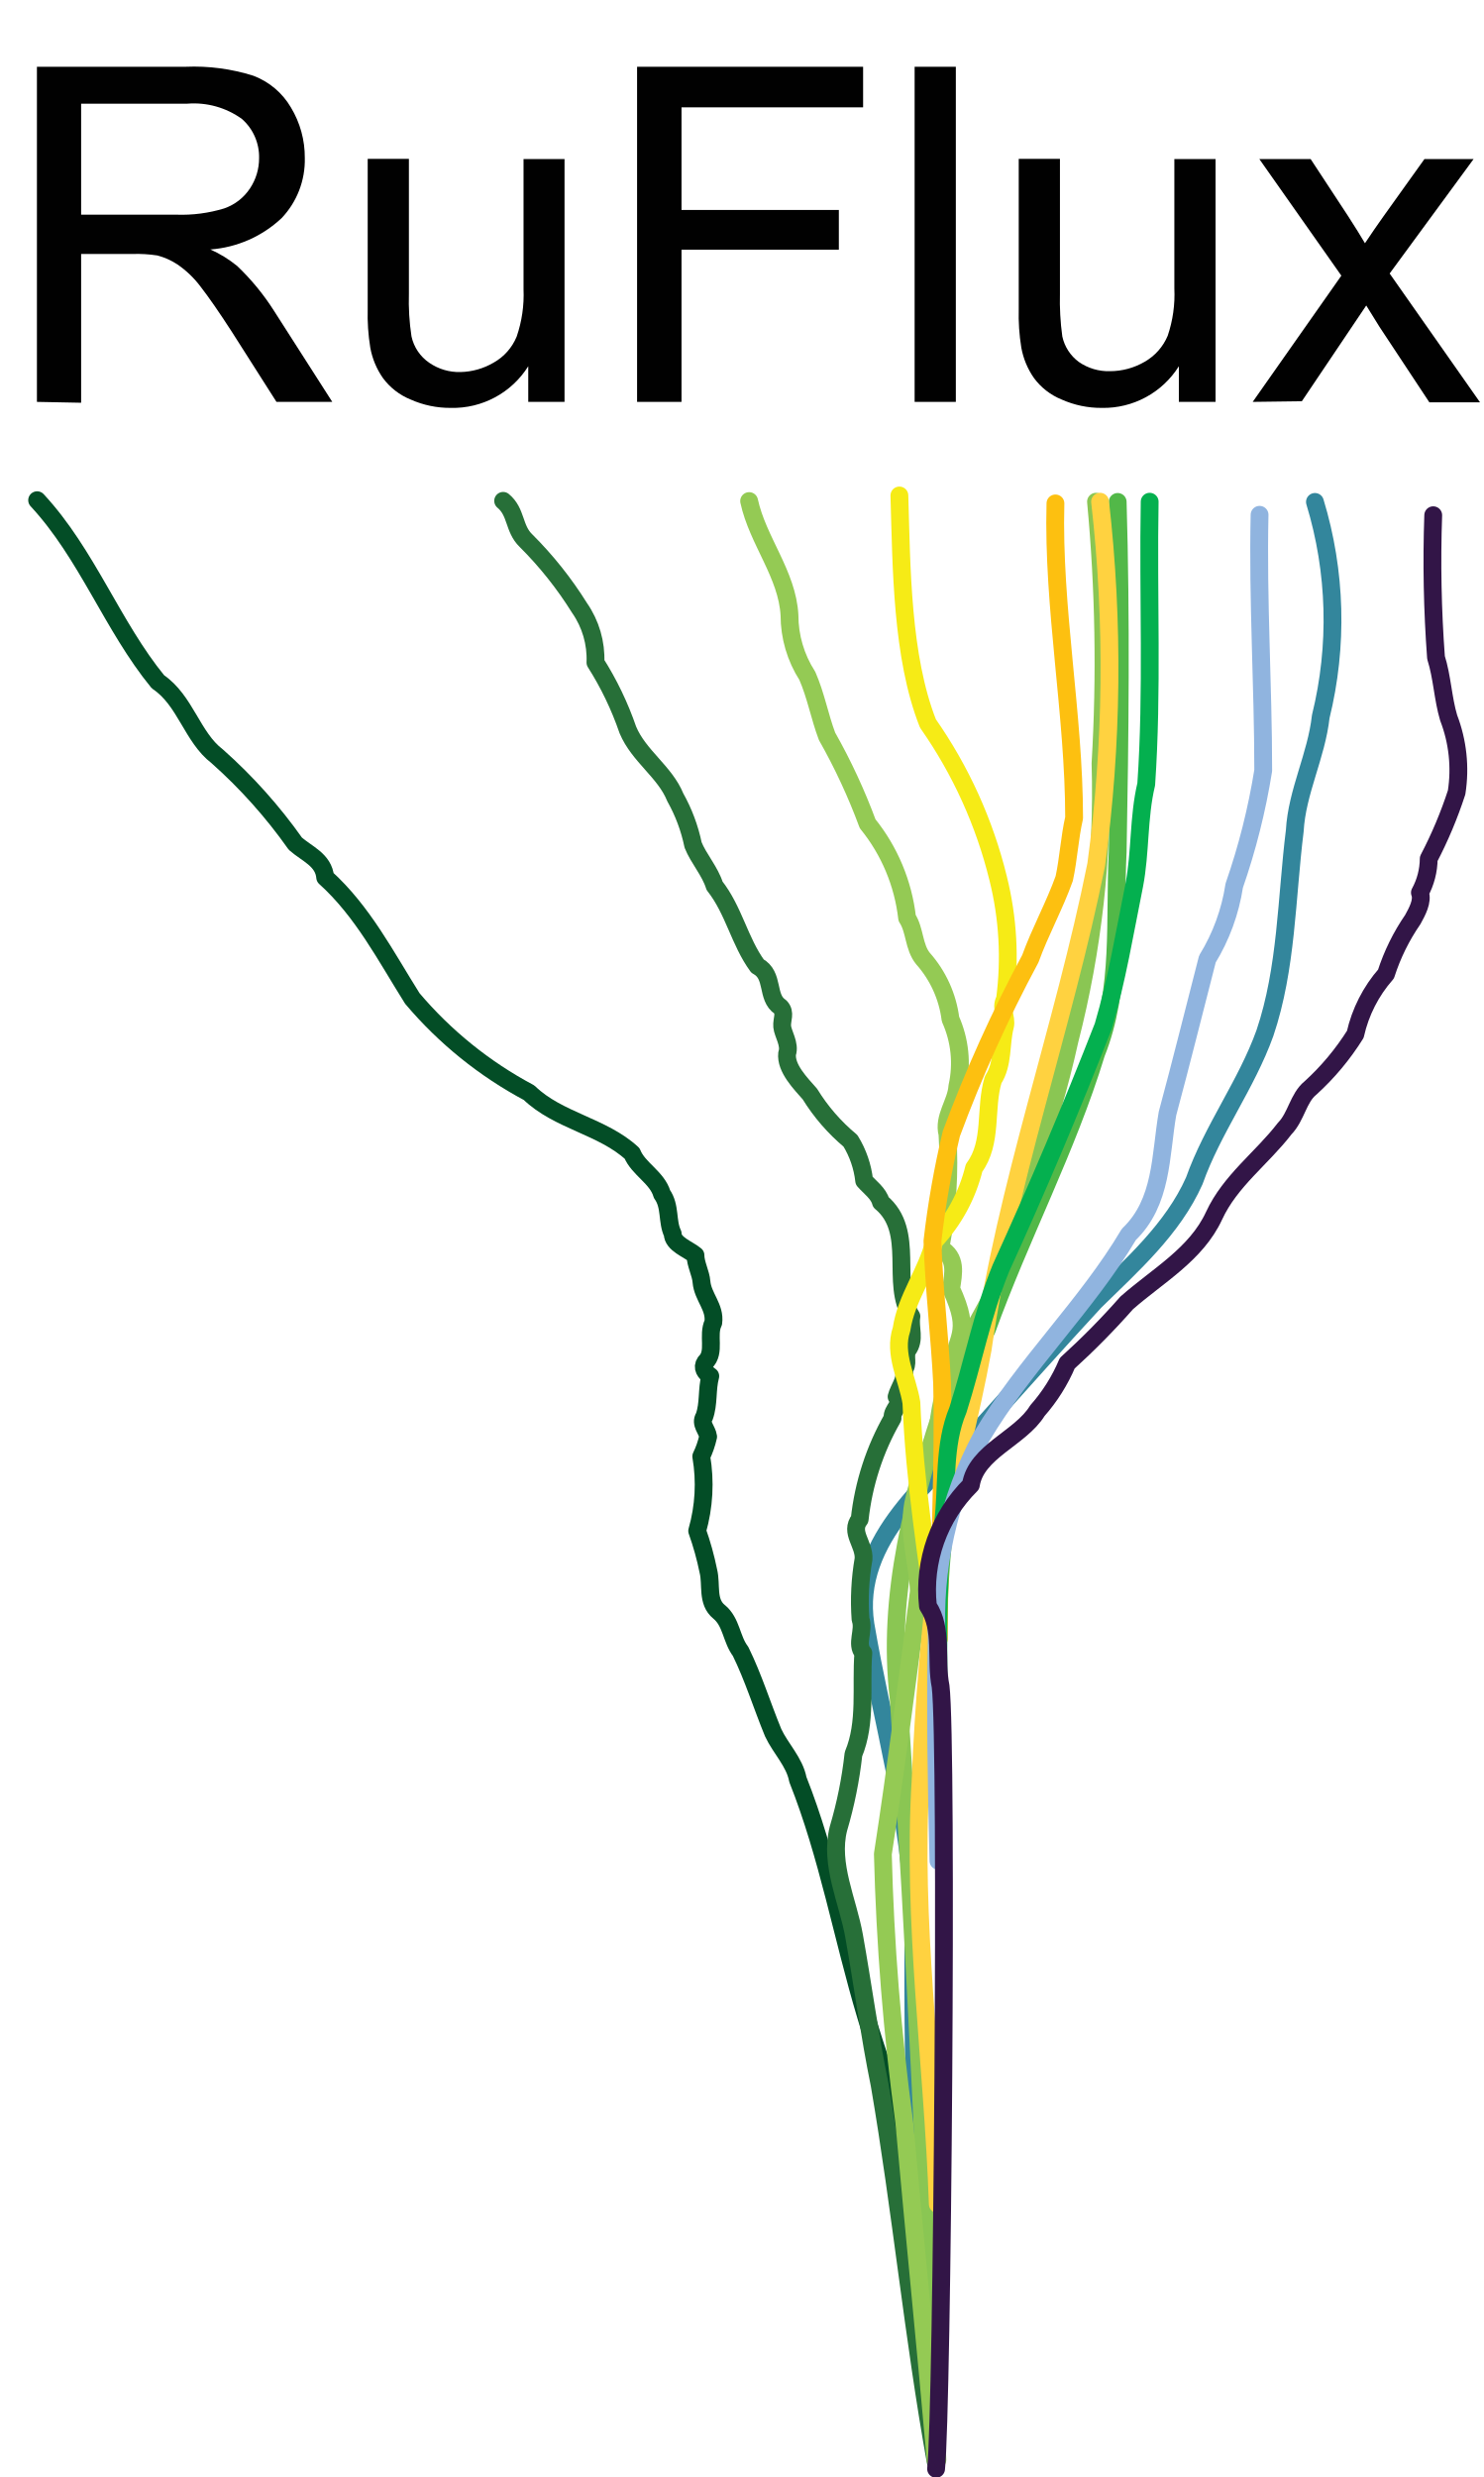
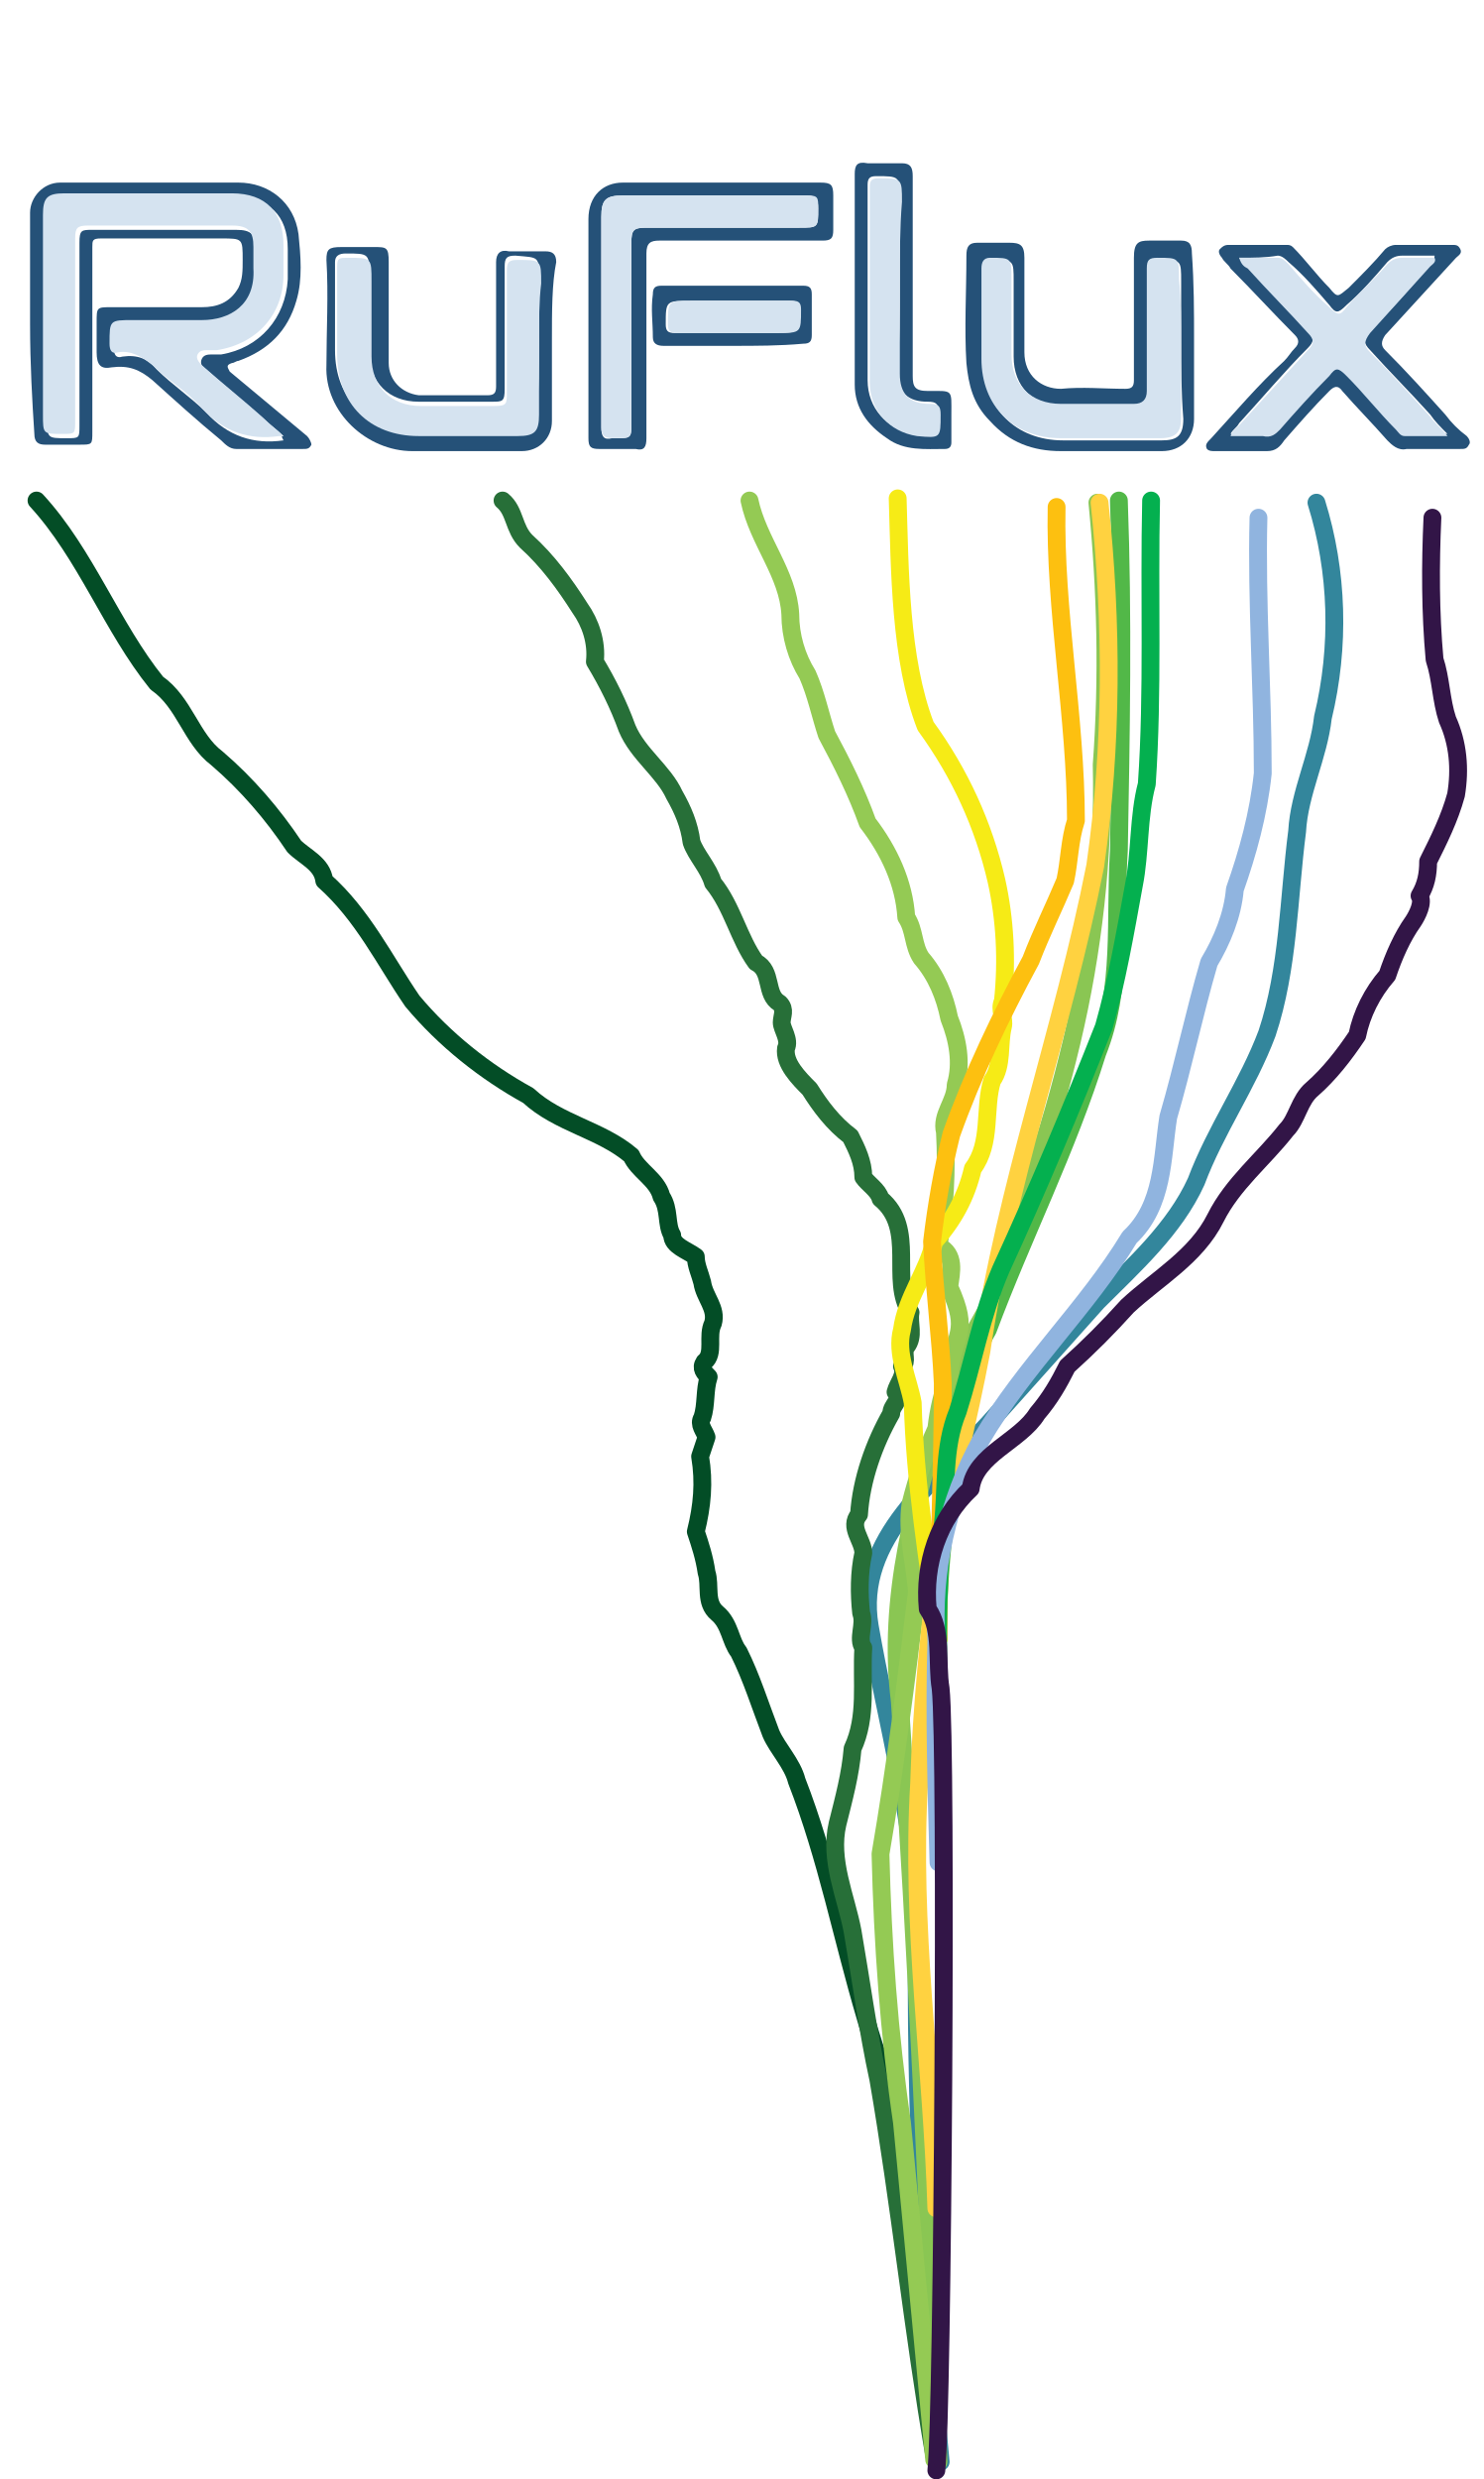
- <svg xmlns="http://www.w3.org/2000/svg" viewBox="0 0 69.11 115.38">
-   <defs>
-     <style>.f7695eb1-da02-4eab-9b8b-07ba5f5fd966{isolation:isolate;}.aec8b72e-456a-425b-a856-45bf0783a4a7{fill:#010101;}.ae2b9a78-4a60-4677-964d-e178eba0f50e,.b05904a6-ff3c-4eab-a50d-389434fb79cd,.b0b60c31-e36a-42ce-a6cd-4632e5e56725,.b56450d9-bda8-40a7-8cb6-08a9e4b1c6d3,.b73117a1-bb72-47cd-b7d9-9bd9e6041768,.b76f85fe-c3f5-4508-a5ed-48d44893a7e8,.b9685d6e-17fa-4fe1-8cee-c069db2155dd,.bf1f5160-c9a6-44f9-b4dd-0fe570e42725,.bf3014ae-df1c-4c1d-8bc4-5bcd064d7bd3,.e3f22874-1fd9-48d6-aa0a-502fb008aa91,.f2c0ad80-f770-4bd0-8f1c-2da9147b474b,.f95ce042-756b-4ea2-ab81-a534be9f06ea{fill:none;stroke-linecap:round;stroke-linejoin:round;}.bf3014ae-df1c-4c1d-8bc4-5bcd064d7bd3{stroke:#034d26;}.ae2b9a78-4a60-4677-964d-e178eba0f50e,.b05904a6-ff3c-4eab-a50d-389434fb79cd,.b0b60c31-e36a-42ce-a6cd-4632e5e56725,.b56450d9-bda8-40a7-8cb6-08a9e4b1c6d3,.b73117a1-bb72-47cd-b7d9-9bd9e6041768,.b76f85fe-c3f5-4508-a5ed-48d44893a7e8,.bf1f5160-c9a6-44f9-b4dd-0fe570e42725,.bf3014ae-df1c-4c1d-8bc4-5bcd064d7bd3,.e3f22874-1fd9-48d6-aa0a-502fb008aa91,.f2c0ad80-f770-4bd0-8f1c-2da9147b474b,.f95ce042-756b-4ea2-ab81-a534be9f06ea{stroke-width:0.83px;}.b73117a1-bb72-47cd-b7d9-9bd9e6041768{stroke:#33869c;}.f95ce042-756b-4ea2-ab81-a534be9f06ea{stroke:#8ac653;}.b9685d6e-17fa-4fe1-8cee-c069db2155dd{stroke:#276f38;stroke-width:0.83px;}.e3f22874-1fd9-48d6-aa0a-502fb008aa91{stroke:#94ca54;}.ae2b9a78-4a60-4677-964d-e178eba0f50e{stroke:#f6eb16;}.b05904a6-ff3c-4eab-a50d-389434fb79cd{stroke:#52b848;}.b76f85fe-c3f5-4508-a5ed-48d44893a7e8{stroke:#fdc010;}.b56450d9-bda8-40a7-8cb6-08a9e4b1c6d3{stroke:#ffd240;}.f2c0ad80-f770-4bd0-8f1c-2da9147b474b{stroke:#04b04f;}.bf1f5160-c9a6-44f9-b4dd-0fe570e42725{stroke:#90b4df;}.b0b60c31-e36a-42ce-a6cd-4632e5e56725{stroke:#321547;}</style>
-   </defs>
-   <g id="ffa58c9c-9035-41d4-9b17-27becccab57e" data-name="Layer 1">
-     <g class="f7695eb1-da02-4eab-9b8b-07ba5f5fd966">
-       <path class="aec8b72e-456a-425b-a856-45bf0783a4a7" d="M1.72,18.72V3.11H8.64a9.19,9.19,0,0,1,3.17.42A3.43,3.43,0,0,1,13.55,5a4.48,4.48,0,0,1,.65,2.36,3.93,3.93,0,0,1-1.08,2.8A5.43,5.43,0,0,1,9.8,11.62a5.57,5.57,0,0,1,1.25.77,11.11,11.11,0,0,1,1.71,2.08l2.72,4.25h-2.6l-2.07-3.25c-.6-.93-1.1-1.65-1.49-2.15a4.59,4.59,0,0,0-1.05-1,3.13,3.13,0,0,0-.94-.42,6.34,6.34,0,0,0-1.15-.07H3.78v6.93ZM3.78,10H8.22a6.81,6.81,0,0,0,2.22-.29,2.36,2.36,0,0,0,1.21-.94,2.52,2.52,0,0,0,.42-1.4,2.36,2.36,0,0,0-.8-1.83,3.83,3.83,0,0,0-2.55-.71H3.78Z" />
-       <path class="aec8b72e-456a-425b-a856-45bf0783a4a7" d="M24.61,18.72V17.06A4.14,4.14,0,0,1,21,19a4.51,4.51,0,0,1-1.87-.39,3,3,0,0,1-1.29-1,3.58,3.58,0,0,1-.59-1.42,9.52,9.52,0,0,1-.12-1.79v-7h1.92v6.27a11,11,0,0,0,.12,2A2,2,0,0,0,20,16.9a2.44,2.44,0,0,0,1.45.43A3.18,3.18,0,0,0,23,16.89a2.46,2.46,0,0,0,1.07-1.21,6,6,0,0,0,.32-2.21V7.41h1.91V18.72Z" />
-       <path class="aec8b72e-456a-425b-a856-45bf0783a4a7" d="M29.68,18.72V3.11H40.21V5H31.75V9.78h7.33v1.85H31.75v7.09Z" />
-       <path class="aec8b72e-456a-425b-a856-45bf0783a4a7" d="M42.61,18.72V3.11h1.92V18.72Z" />
-       <path class="aec8b72e-456a-425b-a856-45bf0783a4a7" d="M54.92,18.72V17.06A4.14,4.14,0,0,1,51.33,19a4.51,4.51,0,0,1-1.87-.39,3,3,0,0,1-1.29-1,3.58,3.58,0,0,1-.59-1.42,9.52,9.52,0,0,1-.12-1.79v-7h1.92v6.27a12.31,12.31,0,0,0,.11,2,2,2,0,0,0,.77,1.19,2.42,2.42,0,0,0,1.45.43,3.21,3.21,0,0,0,1.62-.44,2.51,2.51,0,0,0,1.07-1.21,6,6,0,0,0,.31-2.21V7.41h1.92V18.72Z" />
-       <path class="aec8b72e-456a-425b-a856-45bf0783a4a7" d="M58.36,18.72l4.13-5.88L58.67,7.41h2.39l1.74,2.65c.33.51.59.93.79,1.27.31-.47.6-.88.86-1.25l1.91-2.67h2.29l-3.91,5.33,4.21,6H66.59l-2.32-3.51-.62-1-3,4.46Z" />
+ <svg xmlns="http://www.w3.org/2000/svg" version="1.1" id="Layer_1" x="0px" y="0px" viewBox="0 0 69.1 115.4" style="enable-background:new 0 0 69.1 115.4;" xml:space="preserve">
+   <style type="text/css">
+ 	.st0{display:none;}
+ 	.st1{display:inline;}
+ 	.st2{fill:#010101;}
+ 	.st3{fill:none;stroke:#034D26;stroke-width:0.83;stroke-linecap:round;stroke-linejoin:round;}
+ 	.st4{fill:none;stroke:#33869C;stroke-width:0.83;stroke-linecap:round;stroke-linejoin:round;}
+ 	.st5{fill:none;stroke:#8AC653;stroke-width:0.83;stroke-linecap:round;stroke-linejoin:round;}
+ 	.st6{fill:none;stroke:#276F38;stroke-width:0.83;stroke-linecap:round;stroke-linejoin:round;}
+ 	.st7{fill:none;stroke:#94CA54;stroke-width:0.83;stroke-linecap:round;stroke-linejoin:round;}
+ 	.st8{fill:none;stroke:#F6EB16;stroke-width:0.83;stroke-linecap:round;stroke-linejoin:round;}
+ 	.st9{fill:none;stroke:#52B848;stroke-width:0.83;stroke-linecap:round;stroke-linejoin:round;}
+ 	.st10{fill:none;stroke:#FDC010;stroke-width:0.83;stroke-linecap:round;stroke-linejoin:round;}
+ 	.st11{fill:none;stroke:#FFD240;stroke-width:0.83;stroke-linecap:round;stroke-linejoin:round;}
+ 	.st12{fill:none;stroke:#04B04F;stroke-width:0.83;stroke-linecap:round;stroke-linejoin:round;}
+ 	.st13{fill:none;stroke:#90B4DF;stroke-width:0.83;stroke-linecap:round;stroke-linejoin:round;}
+ 	.st14{fill:none;stroke:#321547;stroke-width:0.83;stroke-linecap:round;stroke-linejoin:round;}
+ 	.st15{fill:#255178;}
+ 	.st16{fill:#D5E3F0;}
+ </style>
+   <g id="ffa58c9c-9035-41d4-9b17-27becccab57e" class="st0">
+     <g class="st1">
+       <path class="st2" d="M1.7,18.7V3.1h6.9c1.1,0,2.1,0.1,3.2,0.4c0.7,0.3,1.3,0.8,1.7,1.5c0.4,0.7,0.7,1.5,0.6,2.4c0,1-0.4,2-1.1,2.8    c-0.9,0.9-2.1,1.4-3.3,1.5c0.4,0.2,0.9,0.5,1.2,0.8c0.7,0.6,1.2,1.3,1.7,2.1l2.7,4.2h-2.6l-2.1-3.2c-0.6-0.9-1.1-1.6-1.5-2.1    c-0.3-0.4-0.6-0.7-1.1-1C8,12.1,7.7,12,7.3,11.9c-0.4-0.1-0.8-0.1-1.2-0.1H3.8v6.9L1.7,18.7z M3.8,10h4.4c0.8,0,1.5-0.1,2.2-0.3    c0.5-0.2,0.9-0.5,1.2-0.9c0.3-0.4,0.4-0.9,0.4-1.4c0-0.7-0.3-1.4-0.8-1.8C10.5,5,9.6,4.8,8.7,4.8H3.8V10z" />
+       <path class="st2" d="M24.6,18.7v-1.7c-0.8,1.2-2.1,2-3.6,1.9c-0.6,0-1.3-0.1-1.9-0.4c-0.5-0.2-1-0.6-1.3-1    c-0.3-0.4-0.5-0.9-0.6-1.4c-0.1-0.6-0.1-1.2-0.1-1.8v-7H19v6.3c0,0.7,0,1.3,0.1,2c0.1,0.5,0.4,0.9,0.8,1.2    c0.4,0.3,0.9,0.4,1.5,0.4c0.5,0,1.1-0.2,1.5-0.4c0.5-0.3,0.9-0.7,1.1-1.2c0.2-0.7,0.4-1.5,0.3-2.2V7.4h1.9v11.3H24.6z" />
+       <path class="st2" d="M29.7,18.7V3.1h10.5V5h-8.5v4.8h7.3v1.9h-7.3v7.1L29.7,18.7z" />
+       <path class="st2" d="M42.6,18.7V3.1h1.9v15.6H42.6z" />
+       <path class="st2" d="M54.9,18.7v-1.7c-0.8,1.2-2.1,2-3.6,1.9c-0.6,0-1.3-0.1-1.9-0.4c-0.5-0.2-1-0.6-1.3-1    c-0.3-0.4-0.5-0.9-0.6-1.4c-0.1-0.6-0.1-1.2-0.1-1.8v-7h1.9v6.3c0,0.7,0,1.3,0.1,2c0.1,0.5,0.4,0.9,0.8,1.2    c0.4,0.3,0.9,0.4,1.5,0.4c0.6,0,1.1-0.2,1.6-0.4c0.5-0.3,0.9-0.7,1.1-1.2c0.2-0.7,0.3-1.5,0.3-2.2v-6h1.9v11.3H54.9z" />
+       <path class="st2" d="M58.4,18.7l4.1-5.9l-3.8-5.4h2.4l1.7,2.6c0.3,0.5,0.6,0.9,0.8,1.3c0.3-0.5,0.6-0.9,0.9-1.2l1.9-2.7h2.3    l-3.9,5.3l4.2,6h-2.4l-2.3-3.5l-0.6-1l-3,4.5L58.4,18.7z" />
    </g>
  </g>
-   <g id="ef67171f-5f17-4528-b1bf-71d388a38af0" data-name="graphs">
-     <path id="ebebd35e-b94d-4981-8099-6e187417f91f" data-name="path6498" class="bf3014ae-df1c-4c1d-8bc4-5bcd064d7bd3" d="M1.73,23.3c2.33,2.51,3.5,5.86,5.63,8.46,1.28.86,1.59,2.58,2.76,3.47a23.78,23.78,0,0,1,3.64,4.07c.53.47,1.32.75,1.39,1.57,1.75,1.58,2.82,3.67,4.06,5.64a18.53,18.53,0,0,0,5.44,4.39c1.35,1.31,3.43,1.56,4.8,2.83.28.71,1.17,1.12,1.39,1.89.41.57.22,1.27.5,1.85,0,.48.73.72,1.06,1,0,.4.25.84.28,1.24.06.7.65,1.18.55,1.9-.29.58.12,1.38-.37,1.84-.18.26,0,.49.23.65-.17.64-.06,1.28-.28,1.89-.21.33.14.61.18.93a4.18,4.18,0,0,1-.32.92,7.82,7.82,0,0,1-.19,3.47A13.64,13.64,0,0,1,33,73.18c.16.64-.08,1.43.5,1.9s.57,1.28,1,1.84c.6,1.22,1,2.53,1.52,3.79.34.73,1,1.37,1.15,2.18,1.41,3.55,2.07,7.33,3.17,11,.53,1.78,1.16,3.55,1.75,5.31a19.09,19.09,0,0,0,1.42,4.39" />
-     <path id="f06a5b4d-3a17-4ddd-a0e3-d0a5b57bde72" data-name="path6558" class="b73117a1-bb72-47cd-b7d9-9bd9e6041768" d="M61.26,23.38a18.84,18.84,0,0,1,.27,10c-.2,1.82-1.11,3.5-1.21,5.32-.39,3.13-.37,6.4-1.39,9.42-.86,2.4-2.44,4.48-3.29,6.88-1,2.25-2.91,3.93-4.63,5.62-1.73,1.87-3.43,3.78-5.14,5.68-2.42,2.62-6.17,5.35-5.55,9.37.78,4.59,2.13,9.13,2.24,13.81a233,233,0,0,0,1.08,25.08" />
-     <path id="b11b62eb-aa19-4fad-909f-e3a3b57225dd" data-name="path6544" class="f95ce042-756b-4ea2-ab81-a534be9f06ea" d="M51.06,23.37a80,80,0,0,1,.21,12.19,46.35,46.35,0,0,1-1.44,12.89A47.36,47.36,0,0,1,48,54.68a2.76,2.76,0,0,0-.56,1.89c.09.56-.27,1-.18,1.57-.87,2.37-2.56,4.4-3.15,6.88-1.52,4.57-2.82,9.27-2.24,14.13.79,11.8,1.29,23.62,1.8,35.43" />
-     <path id="a3a5d6af-4250-43c6-8e92-56747bb1fba2" data-name="path6510" class="b9685d6e-17fa-4fe1-8cee-c069db2155dd" d="M23.44,23.33c.63.52.48,1.29,1.06,1.85A17.45,17.45,0,0,1,27,28.32a4.14,4.14,0,0,1,.74,2.54A14.86,14.86,0,0,1,29.25,34c.51,1.22,1.73,1.95,2.21,3.14a7.74,7.74,0,0,1,.83,2.22c.25.63.79,1.22,1,1.9.9,1.14,1.16,2.59,2,3.74.8.42.39,1.46,1.06,1.9.27.28.06.59.09.92s.38.83.23,1.25c-.08.69.64,1.41,1.06,1.89a8.94,8.94,0,0,0,1.89,2.18A4.49,4.49,0,0,1,40.26,55c.25.29.68.59.78,1,1.65,1.37.41,3.79,1.42,5.32-.09.55.2,1.07-.18,1.57-.16.3.08.66-.19.92.17.4-.22.85-.32,1.25.3.37-.23.58-.19,1a12.1,12.1,0,0,0-1.53,4.71c-.48.6.23,1.16.18,1.85a11.5,11.5,0,0,0-.14,2.81c.19.51-.24,1.16.13,1.57-.12,1.55.16,3.23-.46,4.71a19.76,19.76,0,0,1-.7,3.47c-.42,1.66.44,3.36.73,5,.41,2.29.72,4.63,1.19,6.93,1,5.83,1.56,11.72,2.61,17.55" />
-     <path id="efb2d192-2e04-49e2-ae6c-7852e60a7856" data-name="path6522" class="e3f22874-1fd9-48d6-aa0a-502fb008aa91" d="M34.9,23.34c.4,1.85,1.78,3.41,1.88,5.32a5.22,5.22,0,0,0,.83,2.82c.4.91.57,1.89.92,2.82a27.82,27.82,0,0,1,1.89,4.07,8.5,8.5,0,0,1,1.84,4.39c.37.56.3,1.35.74,1.89a5.23,5.23,0,0,1,1.28,2.82,5,5,0,0,1,.32,3.14c-.05.76-.67,1.43-.46,2.22a21.42,21.42,0,0,1-.33,5.31c.78.44.61,1.16.5,1.89,1,2.17.2,2.14-.05,4.07a8.19,8.19,0,0,0-.56,2.49,16.57,16.57,0,0,0-1.16,3.46c-.25,1.36.21,2.72.27,4.07-.53,4.06-1.05,8.14-1.68,12.24a114.46,114.46,0,0,0,1,12.52c.47,5.23,1,10.46,1.46,15.7" />
-     <path id="fd5141d5-8eb8-4efd-a945-566c726d5a91" data-name="path6524" class="ae2b9a78-4a60-4677-964d-e178eba0f50e" d="M43.69,76.34c-.48-3.66-1.09-7.33-1.23-11-.18-1.13-.85-2.27-.46-3.42.22-1.48,1.18-2.65,1.53-4.11a7.59,7.59,0,0,0,1.85-3.41c.88-1.18.48-2.77.89-4.11.48-.72.34-1.7.55-2.49.1-.41-.24-.83,0-1.25a15.1,15.1,0,0,0-.32-5.64,21.49,21.49,0,0,0-3.27-7.21C42,30.59,42,26.41,41.9,23.08" />
-     <path id="e356a478-4680-47e6-ba4b-74f68f7f3b13" data-name="path6526" class="b05904a6-ff3c-4eab-a50d-389434fb79cd" d="M43.74,74.77A44.76,44.76,0,0,1,44.9,66c.5-1.33.35-2.81,1.07-4.06,1.57-4.35,3.74-8.43,5.1-12.88,1.2-3,.84-6.22,1-9.38.1-5.38.16-10.89,0-16.3" />
-     <path id="b8de7901-b167-402b-94ad-4839c645e8e2" data-name="path6528" class="b76f85fe-c3f5-4508-a5ed-48d44893a7e8" d="M43.74,76.34c0-4,.24-8,.15-11.92-.11-2.2-.38-4.4-.45-6.61a41.85,41.85,0,0,1,.88-5A64.55,64.55,0,0,1,48,44.66c.46-1.27,1.13-2.48,1.58-3.74.2-.92.25-1.91.46-2.82,0-4.82-1-9.79-.87-14.65" />
-     <path id="f99d4fd5-b779-4d06-97ad-763a706ae91a" data-name="path6532" class="b56450d9-bda8-40a7-8cb6-08a9e4b1c6d3" d="M51.25,23.37a68.24,68.24,0,0,1-.18,16.9c-1.53,7.61-4.22,15-5.29,22.58-.57,3.16-1.43,6.22-2,9.38-.43,3.54-.75,7.1-.89,10.67-.4,6.59.57,13.18.8,19.77" />
-     <path id="b0662cd2-dd6a-4801-8c67-340981e6d3e3" data-name="path6546" class="f2c0ad80-f770-4bd0-8f1c-2da9147b474b" d="M43.73,80.4c0-3.13-.09-6.29.2-9.42.22-1.76,0-3.64.7-5.31.7-2.2,1.13-4.47,2-6.6,1.69-3.7,3.29-7.48,4.77-11.27.63-2.13,1-4.38,1.44-6.56.3-1.55.19-3.16.56-4.71.3-4.35.08-8.78.16-13.16" />
-     <path id="fc8e745e-0043-4f08-b4f0-3365b5d4d381" data-name="path6560" class="bf1f5160-c9a6-44f9-b4dd-0fe570e42725" d="M43.72,86.68c-.09-3.45-.15-6.9-.08-10.34a18,18,0,0,1,2.09-9.42c2-3.37,4.89-6.1,6.86-9.42,1.57-1.51,1.46-3.65,1.8-5.63.65-2.41,1.24-4.8,1.86-7.2a9.17,9.17,0,0,0,1.25-3.42,31.39,31.39,0,0,0,1.35-5.36c0-4-.26-7.93-.17-11.91" />
-     <path id="aaf7703d-1963-4c8c-b31e-4ac7c842c6c9" data-name="path6564" class="b0b60c31-e36a-42ce-a6cd-4632e5e56725" d="M43.61,115c.29-2.73.54-33.73.21-36.45-.25-1.23.13-2.67-.59-3.74a6.9,6.9,0,0,1,2-5.64c.24-1.56,2.31-2.17,3.1-3.46a8.08,8.08,0,0,0,1.39-2.21,35,35,0,0,0,2.77-2.81c1.43-1.26,3.24-2.26,4.07-4.06.75-1.63,2.24-2.69,3.29-4.06.54-.55.63-1.43,1.2-1.89a11.92,11.92,0,0,0,2.09-2.5,6.38,6.38,0,0,1,1.43-2.81,9.69,9.69,0,0,1,1.25-2.54c.19-.35.48-.86.33-1.25A3.36,3.36,0,0,0,66.56,40a20,20,0,0,0,1.3-3.09,6.76,6.76,0,0,0-.37-3.47c-.27-.9-.3-1.9-.59-2.81A60.56,60.56,0,0,1,66.77,24" />
+   <g id="ef67171f-5f17-4528-b1bf-71d388a38af0">
+     <path id="ebebd35e-b94d-4981-8099-6e187417f91f" class="st3" d="M1.7,23.3c2.3,2.5,3.5,5.9,5.6,8.5c1.3,0.9,1.6,2.6,2.8,3.5   c1.4,1.2,2.6,2.6,3.6,4.1c0.5,0.5,1.3,0.8,1.4,1.6c1.8,1.6,2.8,3.7,4.1,5.6c1.5,1.8,3.4,3.3,5.4,4.4c1.4,1.3,3.4,1.6,4.8,2.8   c0.3,0.7,1.2,1.1,1.4,1.9c0.4,0.6,0.2,1.3,0.5,1.8c0,0.5,0.7,0.7,1.1,1c0,0.4,0.2,0.8,0.3,1.2c0.1,0.7,0.7,1.2,0.5,1.9   c-0.3,0.6,0.1,1.4-0.4,1.8c-0.2,0.3,0,0.5,0.2,0.7c-0.2,0.6-0.1,1.3-0.3,1.9c-0.2,0.3,0.1,0.6,0.2,0.9c-0.1,0.3-0.2,0.6-0.3,0.9   c0.2,1.2,0.1,2.3-0.2,3.5c0.2,0.6,0.4,1.2,0.5,1.9c0.2,0.6-0.1,1.4,0.5,1.9s0.6,1.3,1,1.8c0.6,1.2,1,2.5,1.5,3.8   c0.3,0.7,1,1.4,1.2,2.2c1.4,3.6,2.1,7.3,3.2,11c0.5,1.8,1.2,3.6,1.8,5.3c0.3,1.5,0.8,3,1.4,4.4" />
+     <path id="f06a5b4d-3a17-4ddd-a0e3-d0a5b57bde72" class="st4" d="M61.3,23.4c1,3.2,1.1,6.7,0.3,10c-0.2,1.8-1.1,3.5-1.2,5.3   c-0.4,3.1-0.4,6.4-1.4,9.4c-0.9,2.4-2.4,4.5-3.3,6.9c-1,2.2-2.9,3.9-4.6,5.6c-1.7,1.9-3.4,3.8-5.1,5.7c-2.4,2.6-6.2,5.3-5.5,9.4   c0.8,4.6,2.1,9.1,2.2,13.8c-0.1,8.4,0.3,16.7,1.1,25.1" />
+     <path id="b11b62eb-aa19-4fad-909f-e3a3b57225dd" class="st5" d="M51.1,23.4c0.4,4.1,0.5,8.1,0.2,12.2c0.1,4.3-0.4,8.7-1.4,12.9   c-0.5,2.1-1.1,4.2-1.8,6.2c-0.4,0.5-0.6,1.2-0.6,1.9c0.1,0.6-0.3,1-0.2,1.6c-0.9,2.4-2.6,4.4-3.2,6.9c-1.5,4.6-2.8,9.3-2.2,14.1   c0.8,11.8,1.3,23.6,1.8,35.4" />
+     <path id="a3a5d6af-4250-43c6-8e92-56747bb1fba2" class="st6" d="M23.4,23.3c0.6,0.5,0.5,1.3,1.1,1.9c1,0.9,1.8,2,2.5,3.1   c0.5,0.7,0.8,1.6,0.7,2.5c0.6,1,1.1,2,1.5,3.1c0.5,1.2,1.7,2,2.2,3.1c0.4,0.7,0.7,1.4,0.8,2.2c0.2,0.6,0.8,1.2,1,1.9   c0.9,1.1,1.2,2.6,2,3.7c0.8,0.4,0.4,1.5,1.1,1.9c0.3,0.3,0.1,0.6,0.1,0.9s0.4,0.8,0.2,1.2c-0.1,0.7,0.6,1.4,1.1,1.9   c0.5,0.8,1.1,1.6,1.9,2.2c0.3,0.6,0.6,1.2,0.6,1.9c0.2,0.3,0.7,0.6,0.8,1c1.7,1.4,0.4,3.8,1.4,5.3c-0.1,0.5,0.2,1.1-0.2,1.6   c-0.2,0.3,0.1,0.7-0.2,0.9c0.2,0.4-0.2,0.8-0.3,1.2c0.3,0.4-0.2,0.6-0.2,1c-0.8,1.4-1.4,3.1-1.5,4.7c-0.5,0.6,0.2,1.2,0.2,1.8   c-0.2,0.9-0.2,1.9-0.1,2.8c0.2,0.5-0.2,1.2,0.1,1.6c-0.1,1.6,0.2,3.2-0.5,4.7c-0.1,1.2-0.4,2.3-0.7,3.5c-0.4,1.7,0.4,3.4,0.7,5   c0.4,2.3,0.7,4.6,1.2,6.9c1,5.8,1.6,11.7,2.6,17.5" />
+     <path id="efb2d192-2e04-49e2-ae6c-7852e60a7856" class="st7" d="M34.9,23.3c0.4,1.9,1.8,3.4,1.9,5.3c0,1,0.3,2,0.8,2.8   c0.4,0.9,0.6,1.9,0.9,2.8c0.7,1.3,1.4,2.7,1.9,4.1c1,1.3,1.7,2.8,1.8,4.4c0.4,0.6,0.3,1.3,0.7,1.9c0.7,0.8,1.1,1.8,1.3,2.8   c0.4,1,0.6,2.1,0.3,3.1c0,0.8-0.7,1.4-0.5,2.2c0.1,1.8,0,3.6-0.3,5.3c0.8,0.4,0.6,1.2,0.5,1.9c1,2.2,0.2,2.1,0,4.1   c-0.3,0.8-0.5,1.6-0.6,2.5c-0.5,1.1-0.9,2.3-1.2,3.5c-0.2,1.4,0.2,2.7,0.3,4.1c-0.5,4.1-1,8.1-1.7,12.2c0.1,4.2,0.4,8.4,1,12.5   c0.5,5.2,1,10.5,1.5,15.7" />
+     <path id="fd5141d5-8eb8-4efd-a945-566c726d5a91" class="st8" d="M43.7,76.3c-0.5-3.7-1.1-7.3-1.2-11c-0.2-1.1-0.8-2.3-0.5-3.4   c0.2-1.5,1.2-2.7,1.5-4.1c0.9-1,1.5-2.1,1.8-3.4c0.9-1.2,0.5-2.8,0.9-4.1c0.5-0.7,0.3-1.7,0.5-2.5c0.1-0.4-0.2-0.8,0-1.2   c0.2-1.9,0.1-3.8-0.3-5.6c-0.6-2.6-1.7-5-3.3-7.2c-1.2-3.1-1.2-7.3-1.3-10.6" />
+     <path id="e356a478-4680-47e6-ba4b-74f68f7f3b13" class="st9" d="M43.7,74.8c0.1-3,0.5-5.9,1.2-8.8c0.5-1.3,0.3-2.8,1.1-4.1   c1.6-4.3,3.7-8.4,5.1-12.9c1.2-3,0.8-6.2,1-9.4c0.1-5.4,0.2-10.9,0-16.3" />
+     <path id="b8de7901-b167-402b-94ad-4839c645e8e2" class="st10" d="M43.7,76.3c0-4,0.2-8,0.2-11.9c-0.1-2.2-0.4-4.4-0.5-6.6   c0.2-1.7,0.5-3.4,0.9-5c1-2.8,2.3-5.5,3.7-8.1c0.5-1.3,1.1-2.5,1.6-3.7c0.2-0.9,0.2-1.9,0.5-2.8c0-4.8-1-9.8-0.9-14.6" />
+     <path id="f99d4fd5-b779-4d06-97ad-763a706ae91a" class="st11" d="M51.2,23.4c0.6,5.6,0.6,11.3-0.2,16.9c-1.5,7.6-4.2,15-5.3,22.6   c-0.6,3.2-1.4,6.2-2,9.4c-0.4,3.5-0.8,7.1-0.9,10.7c-0.4,6.6,0.6,13.2,0.8,19.8" />
+     <path id="b0662cd2-dd6a-4801-8c67-340981e6d3e3" class="st12" d="M43.7,80.4c0-3.1-0.1-6.3,0.2-9.4c0.2-1.8,0-3.6,0.7-5.3   c0.7-2.2,1.1-4.5,2-6.6c1.7-3.7,3.3-7.5,4.8-11.3c0.6-2.1,1-4.4,1.4-6.6c0.3-1.5,0.2-3.2,0.6-4.7c0.3-4.3,0.1-8.8,0.2-13.2" />
+     <path id="fc8e745e-0043-4f08-b4f0-3365b5d4d381" class="st13" d="M43.7,86.7c-0.1-3.4-0.2-6.9-0.1-10.3c-0.2-3.3,0.5-6.5,2.1-9.4   c2-3.4,4.9-6.1,6.9-9.4c1.6-1.5,1.5-3.7,1.8-5.6c0.7-2.4,1.2-4.8,1.9-7.2c0.6-1,1.1-2.2,1.2-3.4c0.6-1.7,1.1-3.5,1.3-5.4   c0-4-0.3-7.9-0.2-11.9" />
+     <path id="aaf7703d-1963-4c8c-b31e-4ac7c842c6c9" class="st14" d="M43.6,115c0.3-2.7,0.5-33.7,0.2-36.4c-0.2-1.2,0.1-2.7-0.6-3.7   c-0.2-2.1,0.5-4.2,2-5.6c0.2-1.6,2.3-2.2,3.1-3.5c0.6-0.7,1-1.4,1.4-2.2c1-0.9,1.9-1.8,2.8-2.8c1.4-1.3,3.2-2.3,4.1-4.1   c0.8-1.6,2.2-2.7,3.3-4.1c0.5-0.5,0.6-1.4,1.2-1.9c0.8-0.7,1.5-1.6,2.1-2.5c0.2-1,0.7-2,1.4-2.8c0.3-0.9,0.7-1.8,1.2-2.5   c0.2-0.3,0.5-0.9,0.3-1.2c0.3-0.5,0.4-1,0.4-1.6c0.5-1,1-2,1.3-3.1c0.2-1.2,0.1-2.4-0.4-3.5c-0.3-0.9-0.3-1.9-0.6-2.8   c-0.2-2.2-0.2-4.4-0.1-6.6" />
+   </g>
+   <g>
+     <path class="st15" d="M1.4,15.1c0-1.7,0-3.5,0-5.2c0-0.7,0.6-1.4,1.4-1.4c2.8,0,5.5,0,8.3,0c1.4,0,2.6,0.9,2.8,2.4   c0.1,1,0.2,2.1-0.1,3.1c-0.4,1.4-1.3,2.3-2.7,2.8c-0.1,0-0.2,0.1-0.3,0.1c-0.3,0.1-0.2,0.2-0.1,0.4c1.2,1,2.4,2,3.6,3   c0.1,0.1,0.2,0.3,0.2,0.4c-0.1,0.2-0.2,0.2-0.4,0.2c-1,0-2,0-3.1,0c-0.3,0-0.5-0.2-0.7-0.4c-1.1-0.9-2.2-1.9-3.2-2.8   c-0.6-0.5-1.1-0.7-1.9-0.6c-0.5,0.1-0.7-0.1-0.7-0.7c0-0.5,0-0.9,0-1.4c0-0.7,0-0.7,0.7-0.7c1.4,0,2.8,0,4.2,0   c0.7,0,1.3-0.2,1.7-0.9c0.2-0.4,0.2-0.8,0.2-1.3c0-1,0-1-1-1c-1.9,0-3.7,0-5.6,0c-0.4,0-0.4,0.1-0.4,0.4c0,2.9,0,5.8,0,8.6   c0,0.6,0,0.6-0.6,0.6c-0.5,0-1.1,0-1.6,0c-0.3,0-0.5-0.1-0.5-0.5C1.5,18.7,1.4,16.9,1.4,15.1z M13.2,20.3c-0.3-0.3-0.6-0.5-0.8-0.7   c-0.9-0.8-1.9-1.6-2.8-2.4c-0.2-0.1-0.3-0.3-0.2-0.5c0.1-0.2,0.3-0.2,0.5-0.2c0.1,0,0.3,0,0.4,0c1.8-0.3,3-1.7,3.1-3.5   c0-0.5,0-0.9,0-1.4c0-1.6-0.9-2.4-2.4-2.4c-2.6,0-5.2,0-7.8,0c-0.8,0-1,0.2-1,1c0,3.1,0,6.2,0,9.3c0,0.9,0,0.9,0.9,0.9   c0.6,0,0.6,0,0.6-0.6c0-2.8,0-5.7,0-8.5c0-0.6,0.1-0.6,0.6-0.6c2.2,0,4.5,0,6.7,0c0.7,0,0.9,0.2,1,1c0,0.3,0,0.7,0,1   c0.1,1.7-1.2,2.5-2.4,2.4c-1.1,0-2.2,0-3.2,0c-1.1,0-1.1,0-1.1,1.1c0,0.3,0.1,0.5,0.4,0.4c0.7-0.1,1.2,0.1,1.6,0.6   c0.7,0.7,1.6,1.3,2.3,2c1,1.1,2.2,1.5,3.6,1.3C13.1,20.3,13.1,20.3,13.2,20.3z" />
+     <path class="st15" d="M66.6,20.9c-0.4,0-0.7,0-1.1,0c-0.4,0.1-0.7-0.2-0.9-0.4c-0.7-0.8-1.4-1.5-2.1-2.3c-0.2-0.3-0.4-0.2-0.6,0   c-0.7,0.7-1.4,1.5-2.1,2.3C59.6,20.8,59.4,21,59,21c-0.8,0-1.6,0-2.4,0c-0.2,0-0.3,0-0.4-0.1c-0.1-0.2,0-0.3,0.2-0.5   c1.1-1.2,2.2-2.5,3.4-3.6c0.2-0.2,0.3-0.4,0.5-0.6c0.2-0.2,0.2-0.4,0-0.6c-1-1-2-2.1-3-3.1c-0.1-0.2-0.3-0.3-0.4-0.5   c-0.1-0.1-0.2-0.3-0.1-0.4c0.1-0.1,0.2-0.2,0.4-0.2c0.9,0,1.8,0,2.7,0c0.1,0,0.2,0,0.3,0.1c0.6,0.6,1.1,1.3,1.7,1.9   c0.4,0.5,0.4,0.4,0.9,0c0.6-0.6,1.2-1.2,1.7-1.8c0.1-0.1,0.3-0.2,0.5-0.2c0.9,0,1.8,0,2.6,0c0.2,0,0.3,0,0.4,0.2   c0.1,0.2-0.1,0.3-0.2,0.4c-1.1,1.2-2.2,2.4-3.3,3.6c-0.2,0.3-0.2,0.5,0,0.7c1,1,1.9,2,2.8,3c0.3,0.4,0.6,0.7,1,1   c0.1,0.1,0.2,0.3,0.1,0.4c-0.1,0.2-0.2,0.2-0.4,0.2C67.5,20.9,67,20.9,66.6,20.9z M57.7,12c0.2,0.2,0.3,0.3,0.4,0.4   c0.9,1,1.8,2,2.8,3c0.3,0.3,0.3,0.5,0,0.8c-1.1,1.1-2.1,2.3-3.2,3.5c-0.1,0.2-0.3,0.3-0.4,0.5c0.5,0,1,0,1.5,0   c0.3,0,0.6-0.1,0.8-0.3c0.8-0.8,1.5-1.7,2.3-2.5c0.4-0.4,0.5-0.4,0.8,0c0.8,0.8,1.5,1.7,2.3,2.5c0.1,0.1,0.2,0.3,0.4,0.3   c0.6,0,1.2,0,2,0c-0.3-0.3-0.6-0.6-0.8-0.9c-0.9-1-1.9-2-2.8-3c-0.3-0.3-0.4-0.6,0-0.9c1-1,1.9-2,2.8-3.1c0.1-0.1,0.2-0.2,0.2-0.4   c-0.5,0-1,0-1.5,0c-0.3,0-0.5,0.1-0.7,0.3c-0.6,0.7-1.2,1.4-1.9,2c-0.4,0.4-0.5,0.4-0.8,0c-0.6-0.7-1.2-1.4-1.9-2   c-0.1-0.1-0.3-0.3-0.5-0.3C58.9,12,58.4,12,57.7,12z" />
+     <path class="st15" d="M55.6,15.8c0,1.2,0,2.5,0,3.7c0,0.9-0.6,1.5-1.5,1.5c-1.6,0-3.1,0-4.7,0c-1.3,0-2.4-0.4-3.3-1.4   c-0.8-0.8-1-1.7-1.1-2.7c-0.1-1.6,0-3.3,0-5c0-0.4,0.1-0.6,0.5-0.6c0.5,0,1,0,1.5,0c0.5,0,0.7,0.1,0.7,0.7c0,1.5,0,3,0,4.4   c0,1.1,0.8,1.7,1.7,1.7c1-0.1,2,0,3,0c0.3,0,0.4-0.1,0.4-0.4c0-1.9,0-3.8,0-5.7c0-0.7,0.2-0.8,0.7-0.8c0.5,0,1,0,1.5,0   c0.4,0,0.5,0.2,0.5,0.6C55.6,13.2,55.6,14.5,55.6,15.8z M55,16c0-1,0-2,0-2.9c0-1,0-1-1-1c-0.4,0-0.5,0.1-0.5,0.5   c0,1.9,0,3.8,0,5.7c0,0.4-0.2,0.6-0.6,0.6c-1.1,0-2.3,0-3.4,0c-1.4,0-2.3-0.9-2.3-2.3c0-1.2,0-2.3,0-3.5c0-1,0-1-1-1   c-0.4,0-0.4,0.1-0.4,0.5c0,1.4,0,2.8,0,4.2c0,2.2,1.5,3.7,3.7,3.7c1.5,0,3.1,0,4.6,0c0.7,0,1-0.2,1-1C55,18.2,55,17.1,55,16z" />
+     <path class="st15" d="M25.7,15.8c0,1.3,0,2.5,0,3.8c0,0.8-0.6,1.4-1.4,1.4c-1.7,0-3.4,0-5.1,0c-2.1,0-4.1-1.8-4-4   c0-1.6,0.1-3.3,0-4.9c0-0.5,0.1-0.6,0.7-0.6c0.5,0,1,0,1.5,0c0.6,0,0.7,0,0.7,0.7c0,1.6,0,3.1,0,4.7c0,0.8,0.6,1.4,1.4,1.5   c1.1,0,2.2,0,3.2,0c0.3,0,0.4-0.1,0.4-0.4c0-1.9,0-3.9,0-5.8c0-0.4,0.2-0.6,0.6-0.5c0.6,0,1.1,0,1.7,0c0.3,0,0.5,0.1,0.5,0.5   C25.7,13.2,25.7,14.5,25.7,15.8z M25.1,15.9c0-1,0-1.9,0-2.9c0-1.1,0-1-1.1-1.1c-0.4,0-0.5,0.1-0.5,0.5c0,1.9,0,3.8,0,5.7   c0,0.6-0.1,0.6-0.6,0.6c-1.1,0-2.3,0-3.4,0c-1.4,0-2.3-0.9-2.3-2.3c0-1.2,0-2.3,0-3.5c0-1.1,0-1.1-1.1-1.1c-0.3,0-0.5,0.1-0.5,0.4   c0,1.4,0,2.7,0,4.1c0,2.3,1.5,3.7,3.8,3.8c1.5,0,3,0,4.6,0c0.8,0,1-0.3,1-1C25.1,18.2,25.1,17.1,25.1,15.9z" />
+     <path class="st15" d="M27.4,15.2c0-1.7,0-3.4,0-5c0-1.1,0.7-1.7,1.6-1.7c3.1,0,6.1,0,9.2,0c0.5,0,0.6,0.1,0.6,0.6   c0,0.5,0,1.1,0,1.6c0,0.4-0.1,0.5-0.5,0.5c-2.5,0-5,0-7.6,0c-0.4,0-0.6,0.1-0.6,0.6c0,2.9,0,5.8,0,8.6c0,0.4-0.1,0.6-0.5,0.5   c-0.6,0-1.2,0-1.7,0c-0.4,0-0.5-0.1-0.5-0.5C27.4,18.7,27.4,16.9,27.4,15.2z M28,14.9c0,1.7,0,3.3,0,5c0,0.4,0.1,0.6,0.5,0.5   c0.1,0,0.2,0,0.3,0c0.6,0,0.6-0.1,0.6-0.6c0-2.8,0-5.7,0-8.5c0-0.6,0.1-0.7,0.7-0.7c2.4,0,4.7,0,7.1,0c0.9,0,0.9,0,0.9-0.9   c0-0.4-0.1-0.6-0.5-0.6c-2.9,0-5.8,0-8.6,0c-0.8,0-1,0.2-1,1C28,11.7,28,13.3,28,14.9z" />
+     <path class="st15" d="M42.5,12.9c0,1.5,0,3.1,0,4.6c0,0.5,0.1,0.7,0.7,0.7c1.2,0,1.1-0.1,1.1,1.1c0,0.4,0,0.8,0,1.3   c0,0.2-0.1,0.3-0.3,0.3c-0.9,0-1.9,0.1-2.7-0.5c-0.9-0.6-1.5-1.4-1.5-2.5c0-3.3,0-6.5,0-9.8c0-0.4,0.1-0.6,0.6-0.5   c0.5,0,1.1,0,1.6,0c0.4,0,0.5,0.2,0.5,0.6C42.5,9.8,42.5,11.4,42.5,12.9z M41.9,13.1c0-1.3,0-2.6,0-3.8c0-1.1,0-1.1-1.1-1.1   c-0.3,0-0.4,0.1-0.4,0.4c0,3,0,6.1,0,9.1c0,1.3,0.9,2.3,2.2,2.5c1.1,0.2,1.1,0.2,1.1-1c0-0.4-0.1-0.5-0.5-0.5   c-0.9,0-1.4-0.4-1.4-1.4C41.9,16,41.9,14.6,41.9,13.1z" />
+     <path class="st15" d="M34.1,16.1c-1.1,0-2.2,0-3.2,0c-0.3,0-0.5-0.1-0.5-0.4c0-0.7-0.1-1.3,0-2c0-0.3,0.1-0.4,0.4-0.4   c2.2,0,4.4,0,6.6,0c0.3,0,0.4,0.1,0.4,0.4c0,0.6,0,1.3,0,1.9c0,0.3-0.1,0.4-0.4,0.4C36.3,16.1,35.2,16.1,34.1,16.1z M34.2,14   c-0.7,0-1.3,0-2,0C31,14,31,14,31,15.1c0,0.3,0.1,0.4,0.4,0.4c1.6,0,3.1,0,4.7,0c1.1,0,1.1,0,1.1-1.1c0-0.3-0.1-0.4-0.4-0.4   C35.9,14,35,14,34.2,14z" />
+     <path class="st16" d="M13.2,20.3c-0.1,0-0.1,0-0.2,0c-1.4,0.2-2.6-0.2-3.6-1.3c-0.7-0.8-1.6-1.3-2.3-2c-0.5-0.4-1-0.7-1.6-0.6   c-0.3,0.1-0.4-0.1-0.4-0.4c0-1.1,0-1.1,1.1-1.1c1.1,0,2.2,0,3.2,0c1.3,0,2.5-0.7,2.4-2.4c0-0.3,0-0.7,0-1c0-0.7-0.2-1-1-1   c-2.2,0-4.5,0-6.7,0c-0.5,0-0.6,0.1-0.6,0.6c0,2.8,0,5.7,0,8.5c0,0.6,0,0.6-0.6,0.6c-0.9,0-0.9,0-0.9-0.9c0-3.1,0-6.2,0-9.3   c0-0.8,0.2-1,1-1c2.6,0,5.2,0,7.8,0c1.6,0,2.4,0.9,2.4,2.4c0,0.5,0,0.9,0,1.4c0,1.8-1.2,3.2-3.1,3.5c-0.1,0-0.3,0-0.4,0   c-0.2,0-0.4,0-0.5,0.2c-0.1,0.2,0.1,0.4,0.2,0.5c0.9,0.8,1.9,1.6,2.8,2.4C12.6,19.8,12.9,20,13.2,20.3z" />
+     <path class="st16" d="M57.7,12c0.7,0,1.3,0,1.8,0c0.2,0,0.3,0.1,0.5,0.3c0.6,0.7,1.2,1.4,1.9,2c0.4,0.4,0.5,0.4,0.8,0   c0.6-0.7,1.3-1.3,1.9-2c0.2-0.2,0.4-0.3,0.7-0.3c0.5,0,1,0,1.5,0c0.1,0.2-0.1,0.3-0.2,0.4c-0.9,1-1.9,2.1-2.8,3.1   c-0.3,0.4-0.3,0.6,0,0.9c1,1,1.9,2,2.8,3c0.2,0.3,0.5,0.5,0.8,0.9c-0.7,0-1.3,0-2,0c-0.2,0-0.3-0.2-0.4-0.3   c-0.8-0.8-1.5-1.7-2.3-2.5c-0.4-0.4-0.5-0.4-0.8,0c-0.8,0.8-1.6,1.7-2.3,2.5c-0.2,0.2-0.4,0.4-0.8,0.3c-0.5,0-1,0-1.5,0   c0.1-0.3,0.3-0.4,0.4-0.5c1.1-1.2,2.1-2.3,3.2-3.5c0.3-0.3,0.3-0.5,0-0.8c-0.9-1-1.9-2-2.8-3C57.9,12.4,57.8,12.3,57.7,12z" />
+     <path class="st16" d="M55,16c0,1.1,0,2.3,0,3.4c0,0.7-0.2,1-1,1c-1.5,0-3.1,0-4.6,0c-2.2,0-3.7-1.5-3.7-3.7c0-1.4,0-2.8,0-4.2   c0-0.3,0.1-0.5,0.4-0.5c1,0,1,0,1,1c0,1.2,0,2.3,0,3.5c0,1.4,0.9,2.3,2.3,2.3c1.1,0,2.3,0,3.4,0c0.4,0,0.6-0.2,0.6-0.6   c0-1.9,0-3.8,0-5.7c0-0.4,0.1-0.5,0.5-0.5c1,0,1,0,1,1C55,14,55,15,55,16z" />
+     <path class="st16" d="M25.1,15.9c0,1.1,0,2.2,0,3.4c0,0.8-0.2,1-1,1c-1.5,0-3,0-4.6,0c-2.3,0-3.8-1.5-3.8-3.8c0-1.4,0-2.7,0-4.1   c0-0.4,0.1-0.4,0.5-0.4c1.1,0,1.1,0,1.1,1.1c0,1.2,0,2.3,0,3.5c0,1.4,0.9,2.3,2.3,2.3c1.1,0,2.3,0,3.4,0c0.6,0,0.6-0.1,0.6-0.6   c0-1.9,0-3.8,0-5.7c0-0.4,0.1-0.5,0.5-0.5c1.1,0,1.1,0,1.1,1.1C25.1,14,25.1,15,25.1,15.9z" />
+     <path class="st16" d="M28,14.9c0-1.6,0-3.2,0-4.8c0-0.8,0.2-1,1-1c2.9,0,5.8,0,8.6,0c0.5,0,0.5,0.1,0.5,0.6c0,0.9,0,0.9-0.9,0.9   c-2.4,0-4.7,0-7.1,0c-0.6,0-0.7,0.1-0.7,0.7c0,2.8,0,5.7,0,8.5c0,0.6-0.1,0.6-0.6,0.6c-0.1,0-0.2,0-0.3,0c-0.4,0-0.5-0.2-0.5-0.5   C28,18.2,28,16.6,28,14.9z" />
+     <path class="st16" d="M41.9,13.1c0,1.4,0,2.9,0,4.3c0,0.9,0.4,1.4,1.4,1.4c0.4,0,0.5,0.1,0.5,0.5c0,1.1,0,1.1-1.1,1   c-1.3-0.2-2.2-1.2-2.2-2.5c0-3,0-6.1,0-9.1c0-0.3,0.1-0.4,0.4-0.4c1.1,0,1.1,0,1.1,1.1C41.9,10.6,41.9,11.9,41.9,13.1z" />
+     <path class="st16" d="M34.2,14c0.9,0,1.8,0,2.7,0c0.3,0,0.4,0.1,0.4,0.4c0,1.1,0,1.1-1.1,1.1c-1.6,0-3.1,0-4.7,0   c-0.3,0-0.4-0.1-0.4-0.4c0-1.1,0-1.1,1.1-1.1C32.8,14,33.5,14,34.2,14z" />
  </g>
</svg>
